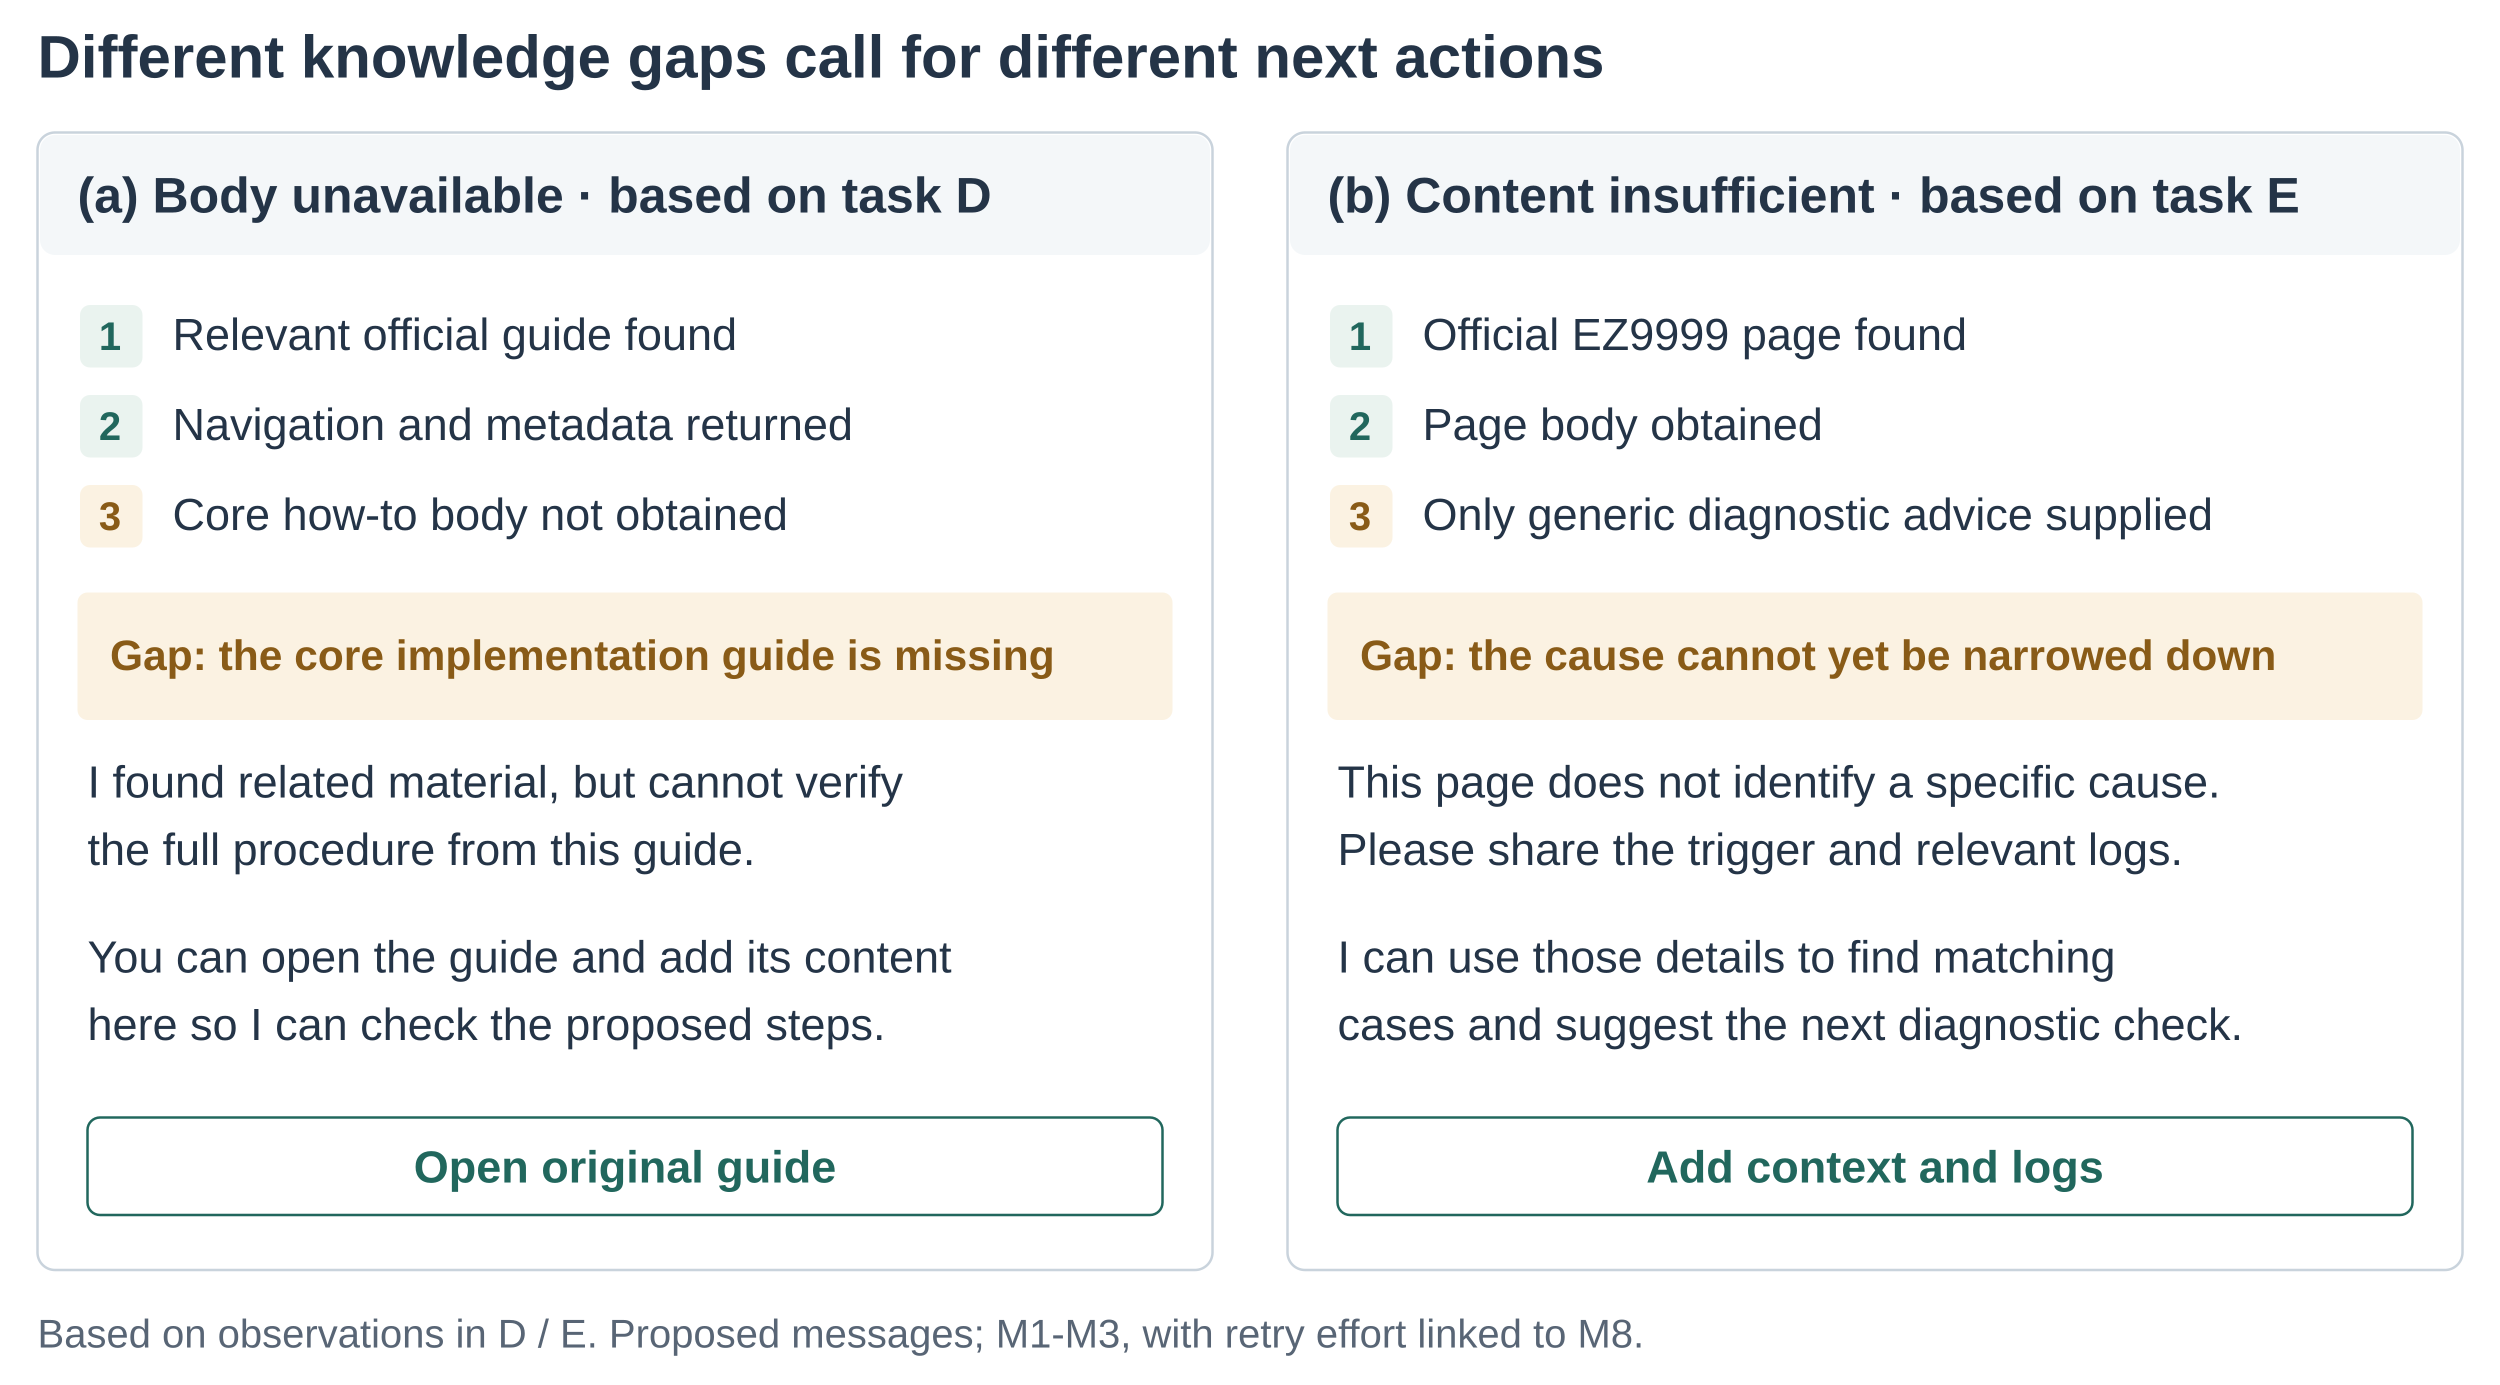
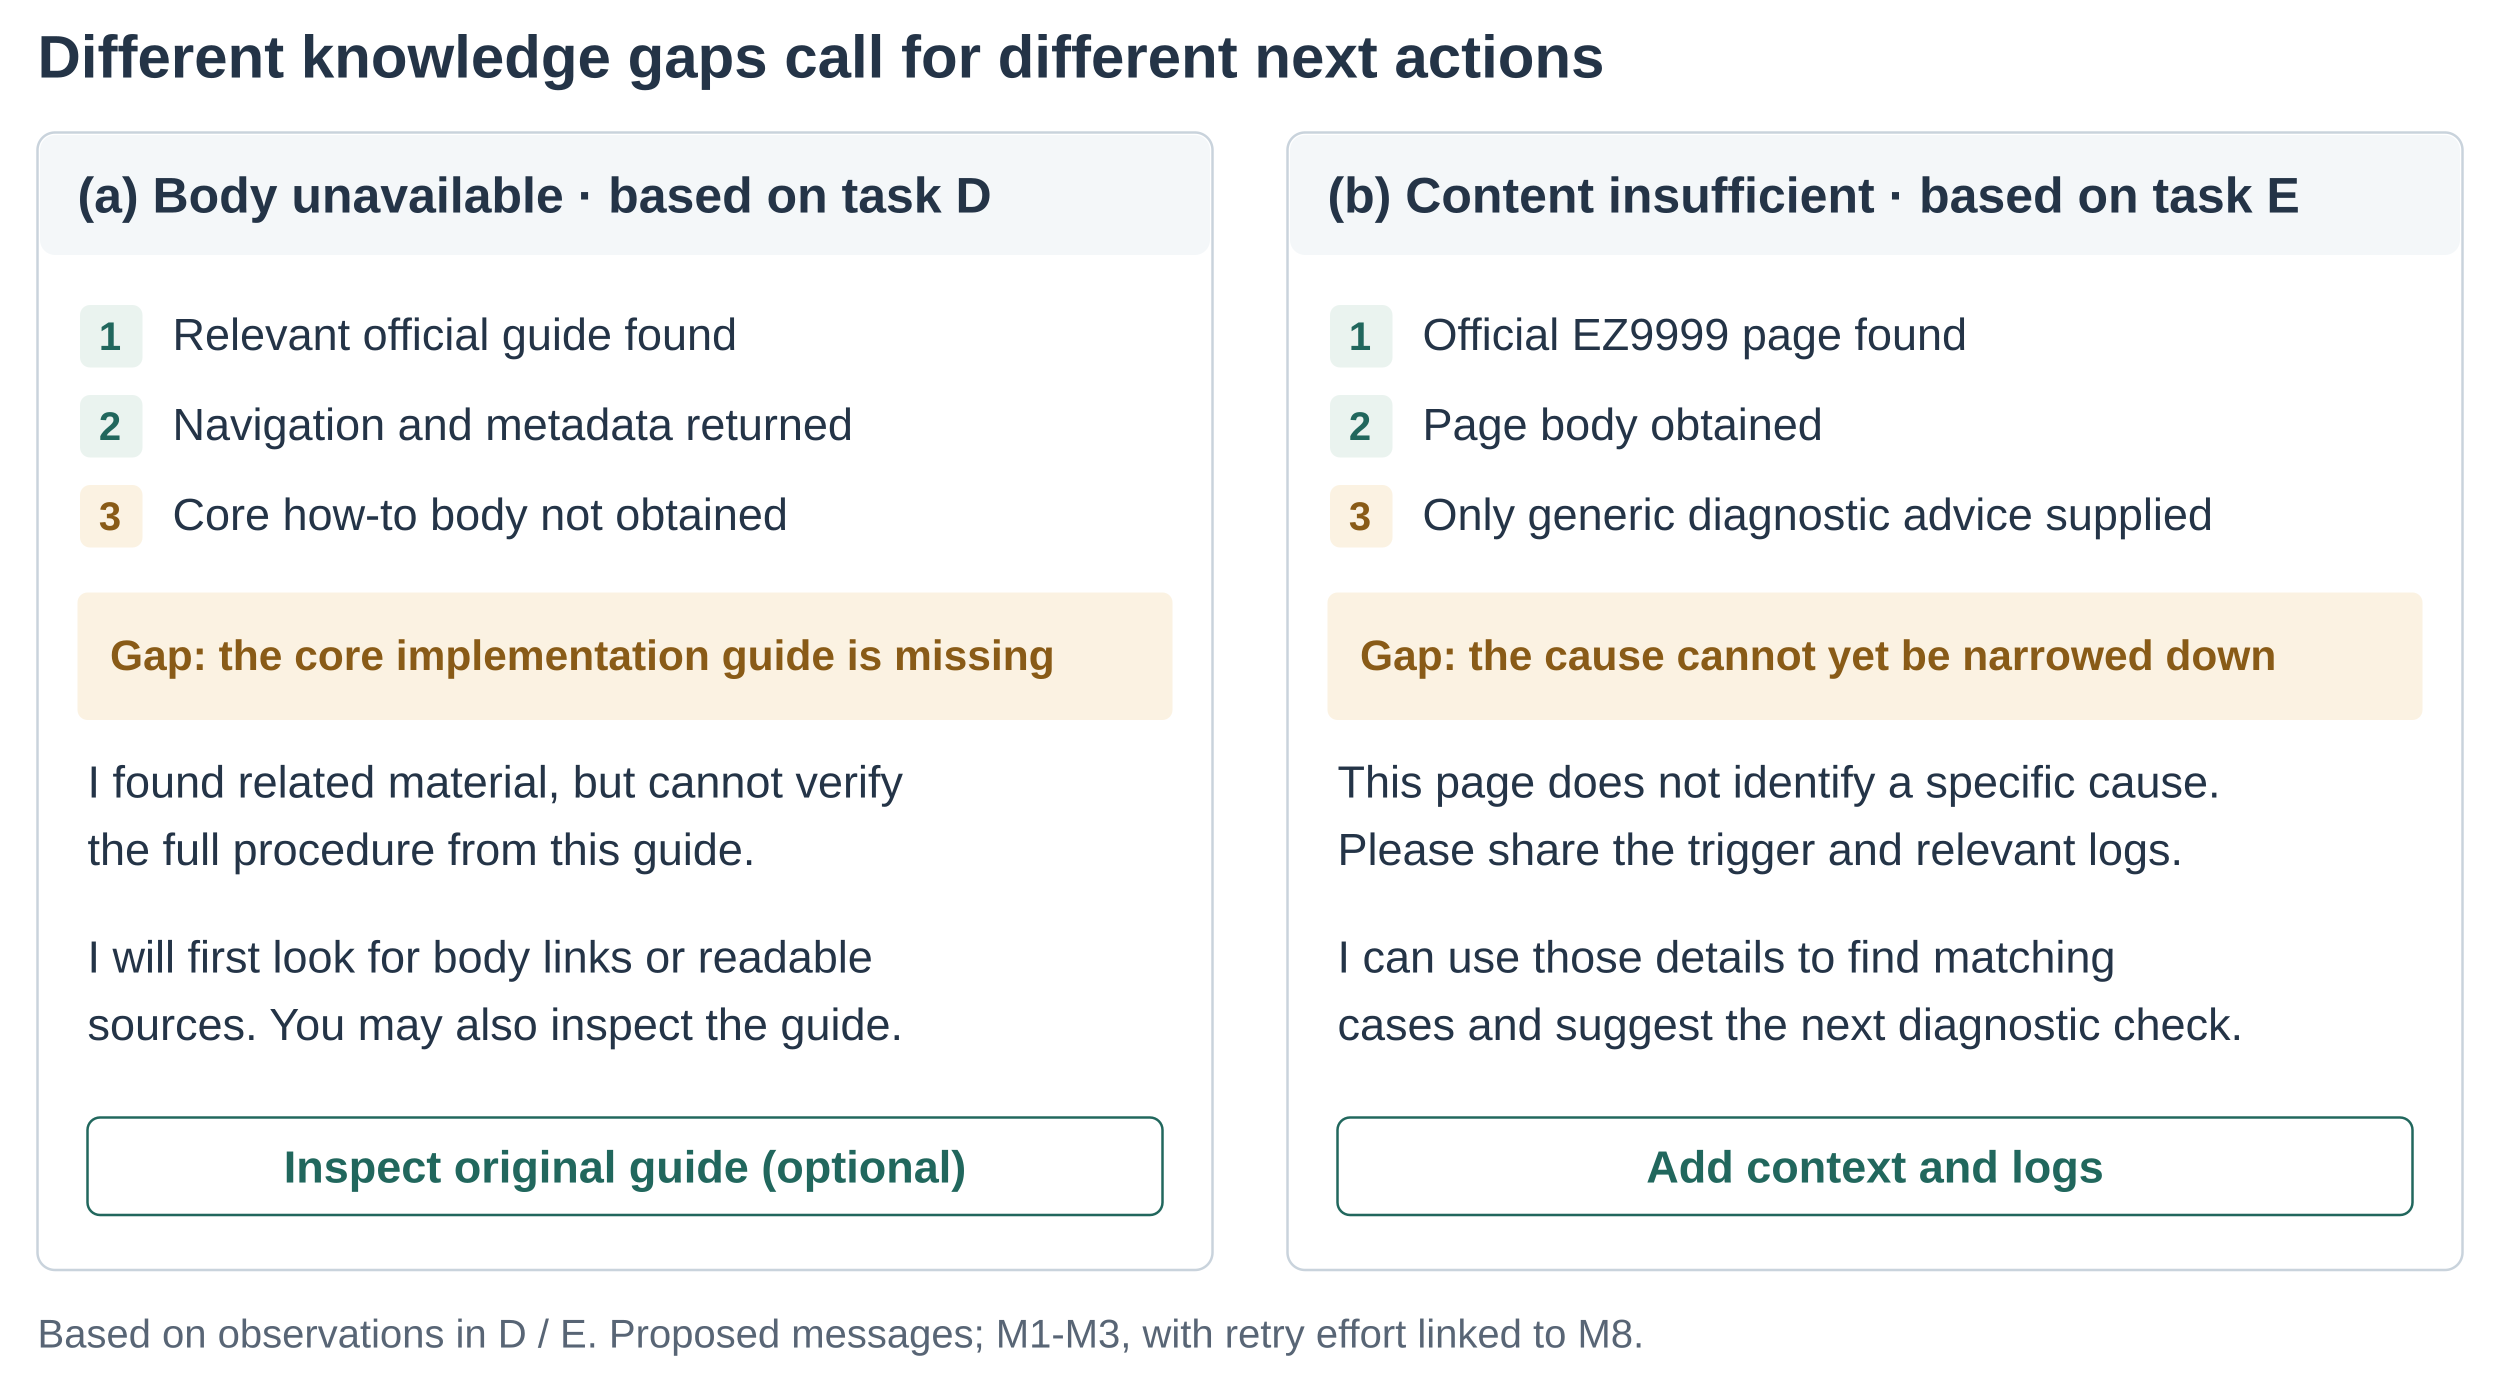
<svg xmlns="http://www.w3.org/2000/svg" width="1000" height="554" viewBox="0 0 1000 554" role="img">
  <rect width="100%" height="100%" fill="white" />
  <text x="15" y="31" font-family="Arial, PingFang SC, Noto Sans CJK SC, sans-serif" font-size="24" font-weight="700" text-anchor="start" fill="#243447">Different knowledge gaps call for different next actions</text>
  <rect x="15" y="53" width="470" height="455" rx="7" fill="#ffffff" stroke="#c9d3dc" />
  <rect x="16" y="54" width="468" height="48" rx="6" fill="#f4f7f9" stroke="none" />
  <rect x="515" y="53" width="470" height="455" rx="7" fill="#ffffff" stroke="#c9d3dc" />
  <rect x="516" y="54" width="468" height="48" rx="6" fill="#f4f7f9" stroke="none" />
  <text x="31" y="85" font-family="Arial, PingFang SC, Noto Sans CJK SC, sans-serif" font-size="20" font-weight="700" text-anchor="start" fill="#243447">(a) Body unavailable · based on task D</text>
  <text x="531" y="85" font-family="Arial, PingFang SC, Noto Sans CJK SC, sans-serif" font-size="20" font-weight="700" text-anchor="start" fill="#243447">(b) Content insufficient · based on task E</text>
  <rect x="32" y="122" width="25" height="25" rx="4" fill="#eaf3ef" stroke="none" />
  <text x="44" y="140" font-family="Arial, PingFang SC, Noto Sans CJK SC, sans-serif" font-size="16" font-weight="700" text-anchor="middle" fill="#21675d">1</text>
  <text x="69" y="140" font-family="Arial, PingFang SC, Noto Sans CJK SC, sans-serif" font-size="18" font-weight="400" text-anchor="start" fill="#243447">Relevant official guide found</text>
  <rect x="32" y="158" width="25" height="25" rx="4" fill="#eaf3ef" stroke="none" />
  <text x="44" y="176" font-family="Arial, PingFang SC, Noto Sans CJK SC, sans-serif" font-size="16" font-weight="700" text-anchor="middle" fill="#21675d">2</text>
  <text x="69" y="176" font-family="Arial, PingFang SC, Noto Sans CJK SC, sans-serif" font-size="18" font-weight="400" text-anchor="start" fill="#243447">Navigation and metadata returned</text>
  <rect x="32" y="194" width="25" height="25" rx="4" fill="#fbf2e2" stroke="none" />
  <text x="44" y="212" font-family="Arial, PingFang SC, Noto Sans CJK SC, sans-serif" font-size="16" font-weight="700" text-anchor="middle" fill="#895b17">3</text>
  <text x="69" y="212" font-family="Arial, PingFang SC, Noto Sans CJK SC, sans-serif" font-size="18" font-weight="400" text-anchor="start" fill="#243447">Core how-to body not obtained</text>
  <rect x="31" y="237" width="438" height="51" rx="4" fill="#fbf2e2" stroke="none" />
  <text x="44" y="268" font-family="Arial, PingFang SC, Noto Sans CJK SC, sans-serif" font-size="17" font-weight="700" text-anchor="start" fill="#895b17">Gap: the core implementation guide is missing</text>
  <text x="35" y="319" font-family="Arial, PingFang SC, Noto Sans CJK SC, sans-serif" font-size="18" font-weight="400" text-anchor="start" fill="#243447">I found related material, but cannot verify</text>
  <text x="35" y="346" font-family="Arial, PingFang SC, Noto Sans CJK SC, sans-serif" font-size="18" font-weight="400" text-anchor="start" fill="#243447">the full procedure from this guide.</text>
-   <text x="35" y="389" font-family="Arial, PingFang SC, Noto Sans CJK SC, sans-serif" font-size="18" font-weight="400" text-anchor="start" fill="#243447">You can open the guide and add its content</text>
-   <text x="35" y="416" font-family="Arial, PingFang SC, Noto Sans CJK SC, sans-serif" font-size="18" font-weight="400" text-anchor="start" fill="#243447">here so I can check the proposed steps.</text>
+   <text x="35" y="389" font-family="Arial, PingFang SC, Noto Sans CJK SC, sans-serif" font-size="18" font-weight="400" text-anchor="start" fill="#243447">I will first look for body links or readable</text>
+   <text x="35" y="416" font-family="Arial, PingFang SC, Noto Sans CJK SC, sans-serif" font-size="18" font-weight="400" text-anchor="start" fill="#243447">sources. You may also inspect the guide.</text>
  <rect x="35" y="447" width="430" height="39" rx="5" fill="#ffffff" stroke="#21675d" />
-   <text x="250.0" y="473" font-family="Arial, PingFang SC, Noto Sans CJK SC, sans-serif" font-size="18" font-weight="700" text-anchor="middle" fill="#21675d">Open original guide</text>
+   <text x="250.0" y="473" font-family="Arial, PingFang SC, Noto Sans CJK SC, sans-serif" font-size="18" font-weight="700" text-anchor="middle" fill="#21675d">Inspect original guide (optional)</text>
  <rect x="532" y="122" width="25" height="25" rx="4" fill="#eaf3ef" stroke="none" />
  <text x="544" y="140" font-family="Arial, PingFang SC, Noto Sans CJK SC, sans-serif" font-size="16" font-weight="700" text-anchor="middle" fill="#21675d">1</text>
  <text x="569" y="140" font-family="Arial, PingFang SC, Noto Sans CJK SC, sans-serif" font-size="18" font-weight="400" text-anchor="start" fill="#243447">Official EZ9999 page found</text>
  <rect x="532" y="158" width="25" height="25" rx="4" fill="#eaf3ef" stroke="none" />
  <text x="544" y="176" font-family="Arial, PingFang SC, Noto Sans CJK SC, sans-serif" font-size="16" font-weight="700" text-anchor="middle" fill="#21675d">2</text>
  <text x="569" y="176" font-family="Arial, PingFang SC, Noto Sans CJK SC, sans-serif" font-size="18" font-weight="400" text-anchor="start" fill="#243447">Page body obtained</text>
  <rect x="532" y="194" width="25" height="25" rx="4" fill="#fbf2e2" stroke="none" />
  <text x="544" y="212" font-family="Arial, PingFang SC, Noto Sans CJK SC, sans-serif" font-size="16" font-weight="700" text-anchor="middle" fill="#895b17">3</text>
  <text x="569" y="212" font-family="Arial, PingFang SC, Noto Sans CJK SC, sans-serif" font-size="18" font-weight="400" text-anchor="start" fill="#243447">Only generic diagnostic advice supplied</text>
  <rect x="531" y="237" width="438" height="51" rx="4" fill="#fbf2e2" stroke="none" />
  <text x="544" y="268" font-family="Arial, PingFang SC, Noto Sans CJK SC, sans-serif" font-size="17" font-weight="700" text-anchor="start" fill="#895b17">Gap: the cause cannot yet be narrowed down</text>
  <text x="535" y="319" font-family="Arial, PingFang SC, Noto Sans CJK SC, sans-serif" font-size="18" font-weight="400" text-anchor="start" fill="#243447">This page does not identify a specific cause.</text>
  <text x="535" y="346" font-family="Arial, PingFang SC, Noto Sans CJK SC, sans-serif" font-size="18" font-weight="400" text-anchor="start" fill="#243447">Please share the trigger and relevant logs.</text>
  <text x="535" y="389" font-family="Arial, PingFang SC, Noto Sans CJK SC, sans-serif" font-size="18" font-weight="400" text-anchor="start" fill="#243447">I can use those details to find matching</text>
  <text x="535" y="416" font-family="Arial, PingFang SC, Noto Sans CJK SC, sans-serif" font-size="18" font-weight="400" text-anchor="start" fill="#243447">cases and suggest the next diagnostic check.</text>
  <rect x="535" y="447" width="430" height="39" rx="5" fill="#ffffff" stroke="#21675d" />
  <text x="750.0" y="473" font-family="Arial, PingFang SC, Noto Sans CJK SC, sans-serif" font-size="18" font-weight="700" text-anchor="middle" fill="#21675d">Add context and logs</text>
  <text x="15" y="539" font-family="Arial, PingFang SC, Noto Sans CJK SC, sans-serif" font-size="16" font-weight="400" text-anchor="start" fill="#586575">Based on observations in D / E. Proposed messages; M1-M3, with retry effort linked to M8.</text>
</svg>
